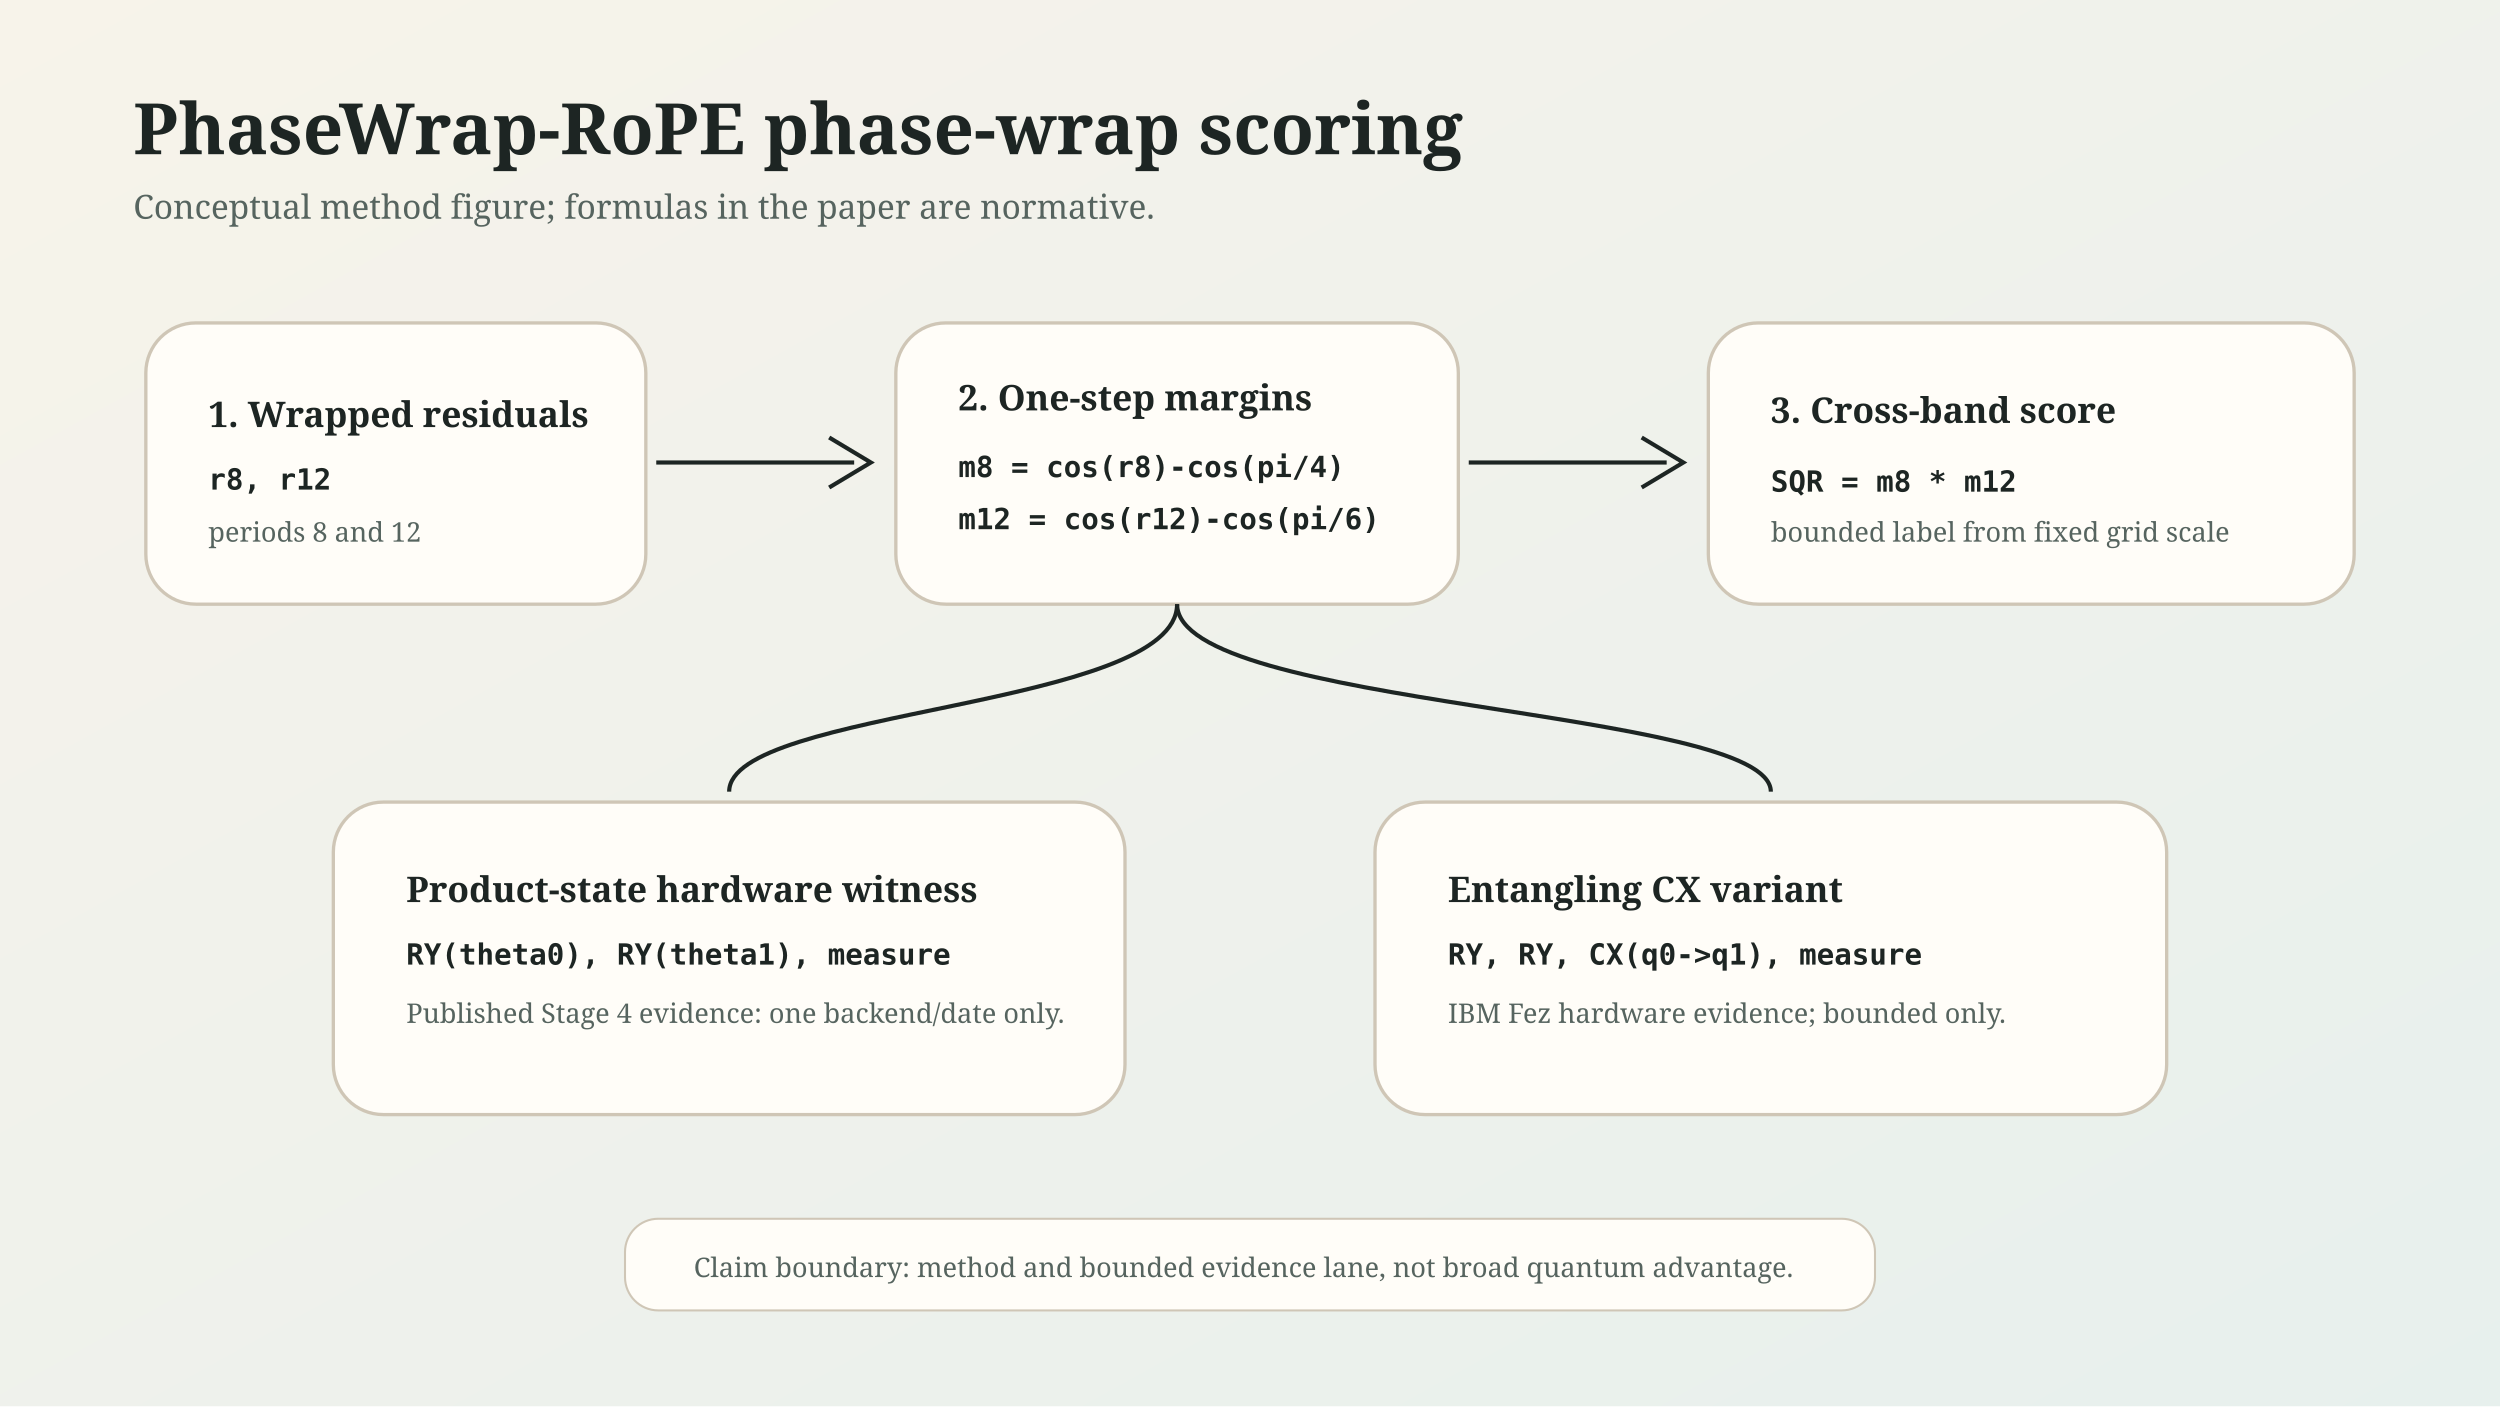
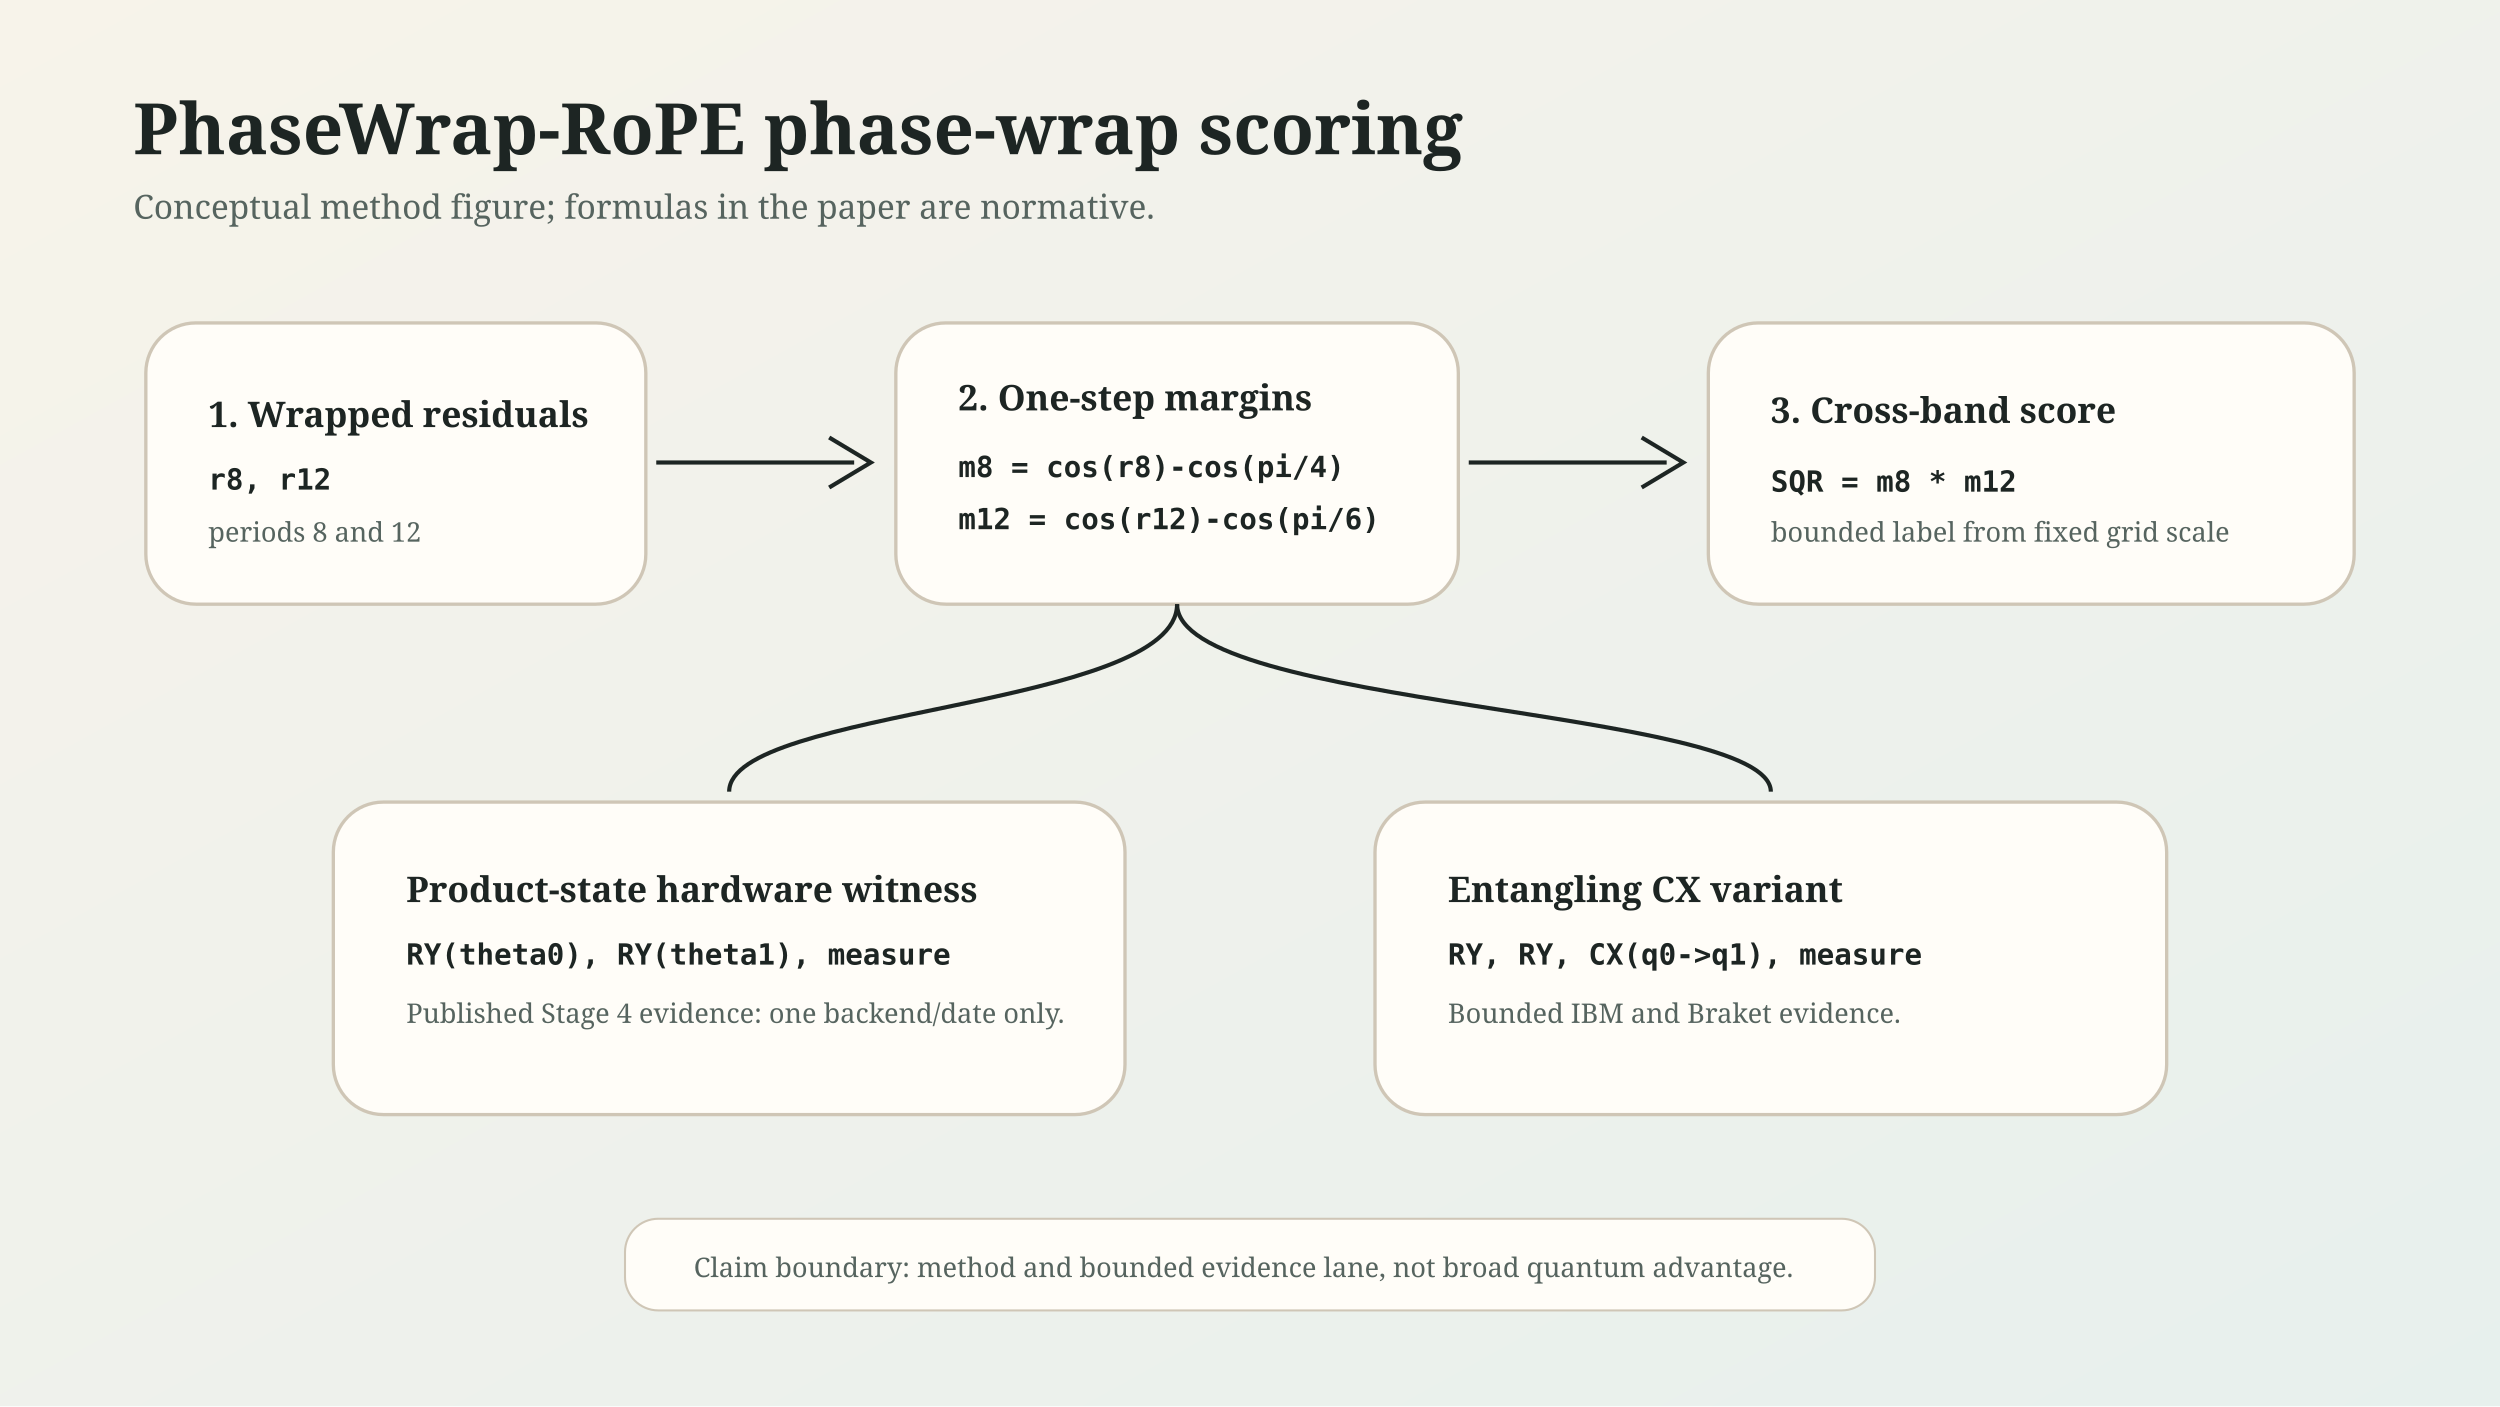
<svg xmlns="http://www.w3.org/2000/svg" width="1200" height="675" viewBox="0 0 1200 675" role="img" aria-labelledby="title desc">
  <defs>
    <linearGradient id="paper" x1="0" y1="0" x2="1" y2="1">
      <stop offset="0" stop-color="#f7f3ea" />
      <stop offset="1" stop-color="#e7f0ed" />
    </linearGradient>
    <style>
      .title { font: 700 34px Georgia, serif; fill: #1d2523; }
      .sub { font: 500 16px Georgia, serif; fill: #56645f; }
      .label { font: 700 17px Georgia, serif; fill: #1d2523; }
      .small { font: 500 13px Georgia, serif; fill: #56645f; }
      .tiny { font: 500 11px Georgia, serif; fill: #6d7974; }
      .mono { font: 700 14px Consolas, monospace; fill: #1d2523; }
      .panel { fill: #fffdf8; stroke: #cfc6b6; stroke-width: 1.6; rx: 24; }
      .ink { stroke: #1d2523; stroke-width: 2; fill: none; }
      .grid { stroke: #d7d0c2; stroke-width: 1; stroke-dasharray: 4 7; }
      .teal { fill: #0f766e; }
      .amber { fill: #b7791f; }
      .red { fill: #9f3a38; }
      .blue { fill: #2f5d86; }
    </style>
  </defs>
  <rect width="1200" height="675" fill="url(#paper)" />
  <text x="64" y="74" class="title">PhaseWrap-RoPE phase-wrap scoring</text>
  <text x="64" y="105" class="sub">Conceptual method figure; formulas in the paper are normative.</text>
  <rect x="70" y="155" width="240" height="135" class="panel" />
  <text x="100" y="205" class="label">1. Wrapped residuals</text>
  <text x="100" y="235" class="mono">r8, r12</text>
  <text x="100" y="260" class="small">periods 8 and 12</text>
  <path d="M315 222 H410" class="ink" />
  <path d="M398 210 L418 222 L398 234" class="ink" />
  <rect x="430" y="155" width="270" height="135" class="panel" />
  <text x="460" y="197" class="label">2. One-step margins</text>
  <text x="460" y="229" class="mono">m8 = cos(r8)-cos(pi/4)</text>
  <text x="460" y="254" class="mono">m12 = cos(r12)-cos(pi/6)</text>
  <path d="M705 222 H800" class="ink" />
  <path d="M788 210 L808 222 L788 234" class="ink" />
  <rect x="820" y="155" width="310" height="135" class="panel" />
  <text x="850" y="203" class="label">3. Cross-band score</text>
  <text x="850" y="236" class="mono">SQR = m8 * m12</text>
  <text x="850" y="260" class="small">bounded label from fixed grid scale</text>
  <rect x="160" y="385" width="380" height="150" class="panel" />
  <text x="195" y="433" class="label">Product-state hardware witness</text>
  <text x="195" y="463" class="mono">RY(theta0), RY(theta1), measure</text>
  <text x="195" y="491" class="small">Published Stage 4 evidence: one backend/date only.</text>
  <rect x="660" y="385" width="380" height="150" class="panel" />
  <text x="695" y="433" class="label">Entangling CX variant</text>
  <text x="695" y="463" class="mono">RY, RY, CX(q0-&gt;q1), measure</text>
-   <text x="695" y="491" class="small">IBM Fez hardware evidence; bounded only.</text>
+   <text x="695" y="491" class="small">Bounded IBM and Braket evidence.</text>
  <path d="M565 290 C565 340 350 340 350 380" class="ink" />
  <path d="M565 290 C565 340 850 340 850 380" class="ink" />
  <rect x="300" y="585" width="600" height="44" rx="16" fill="#fffdf8" stroke="#cfc6b6" />
  <text x="333" y="613" class="small">Claim boundary: method and bounded evidence lane, not broad quantum advantage.</text>
</svg>
